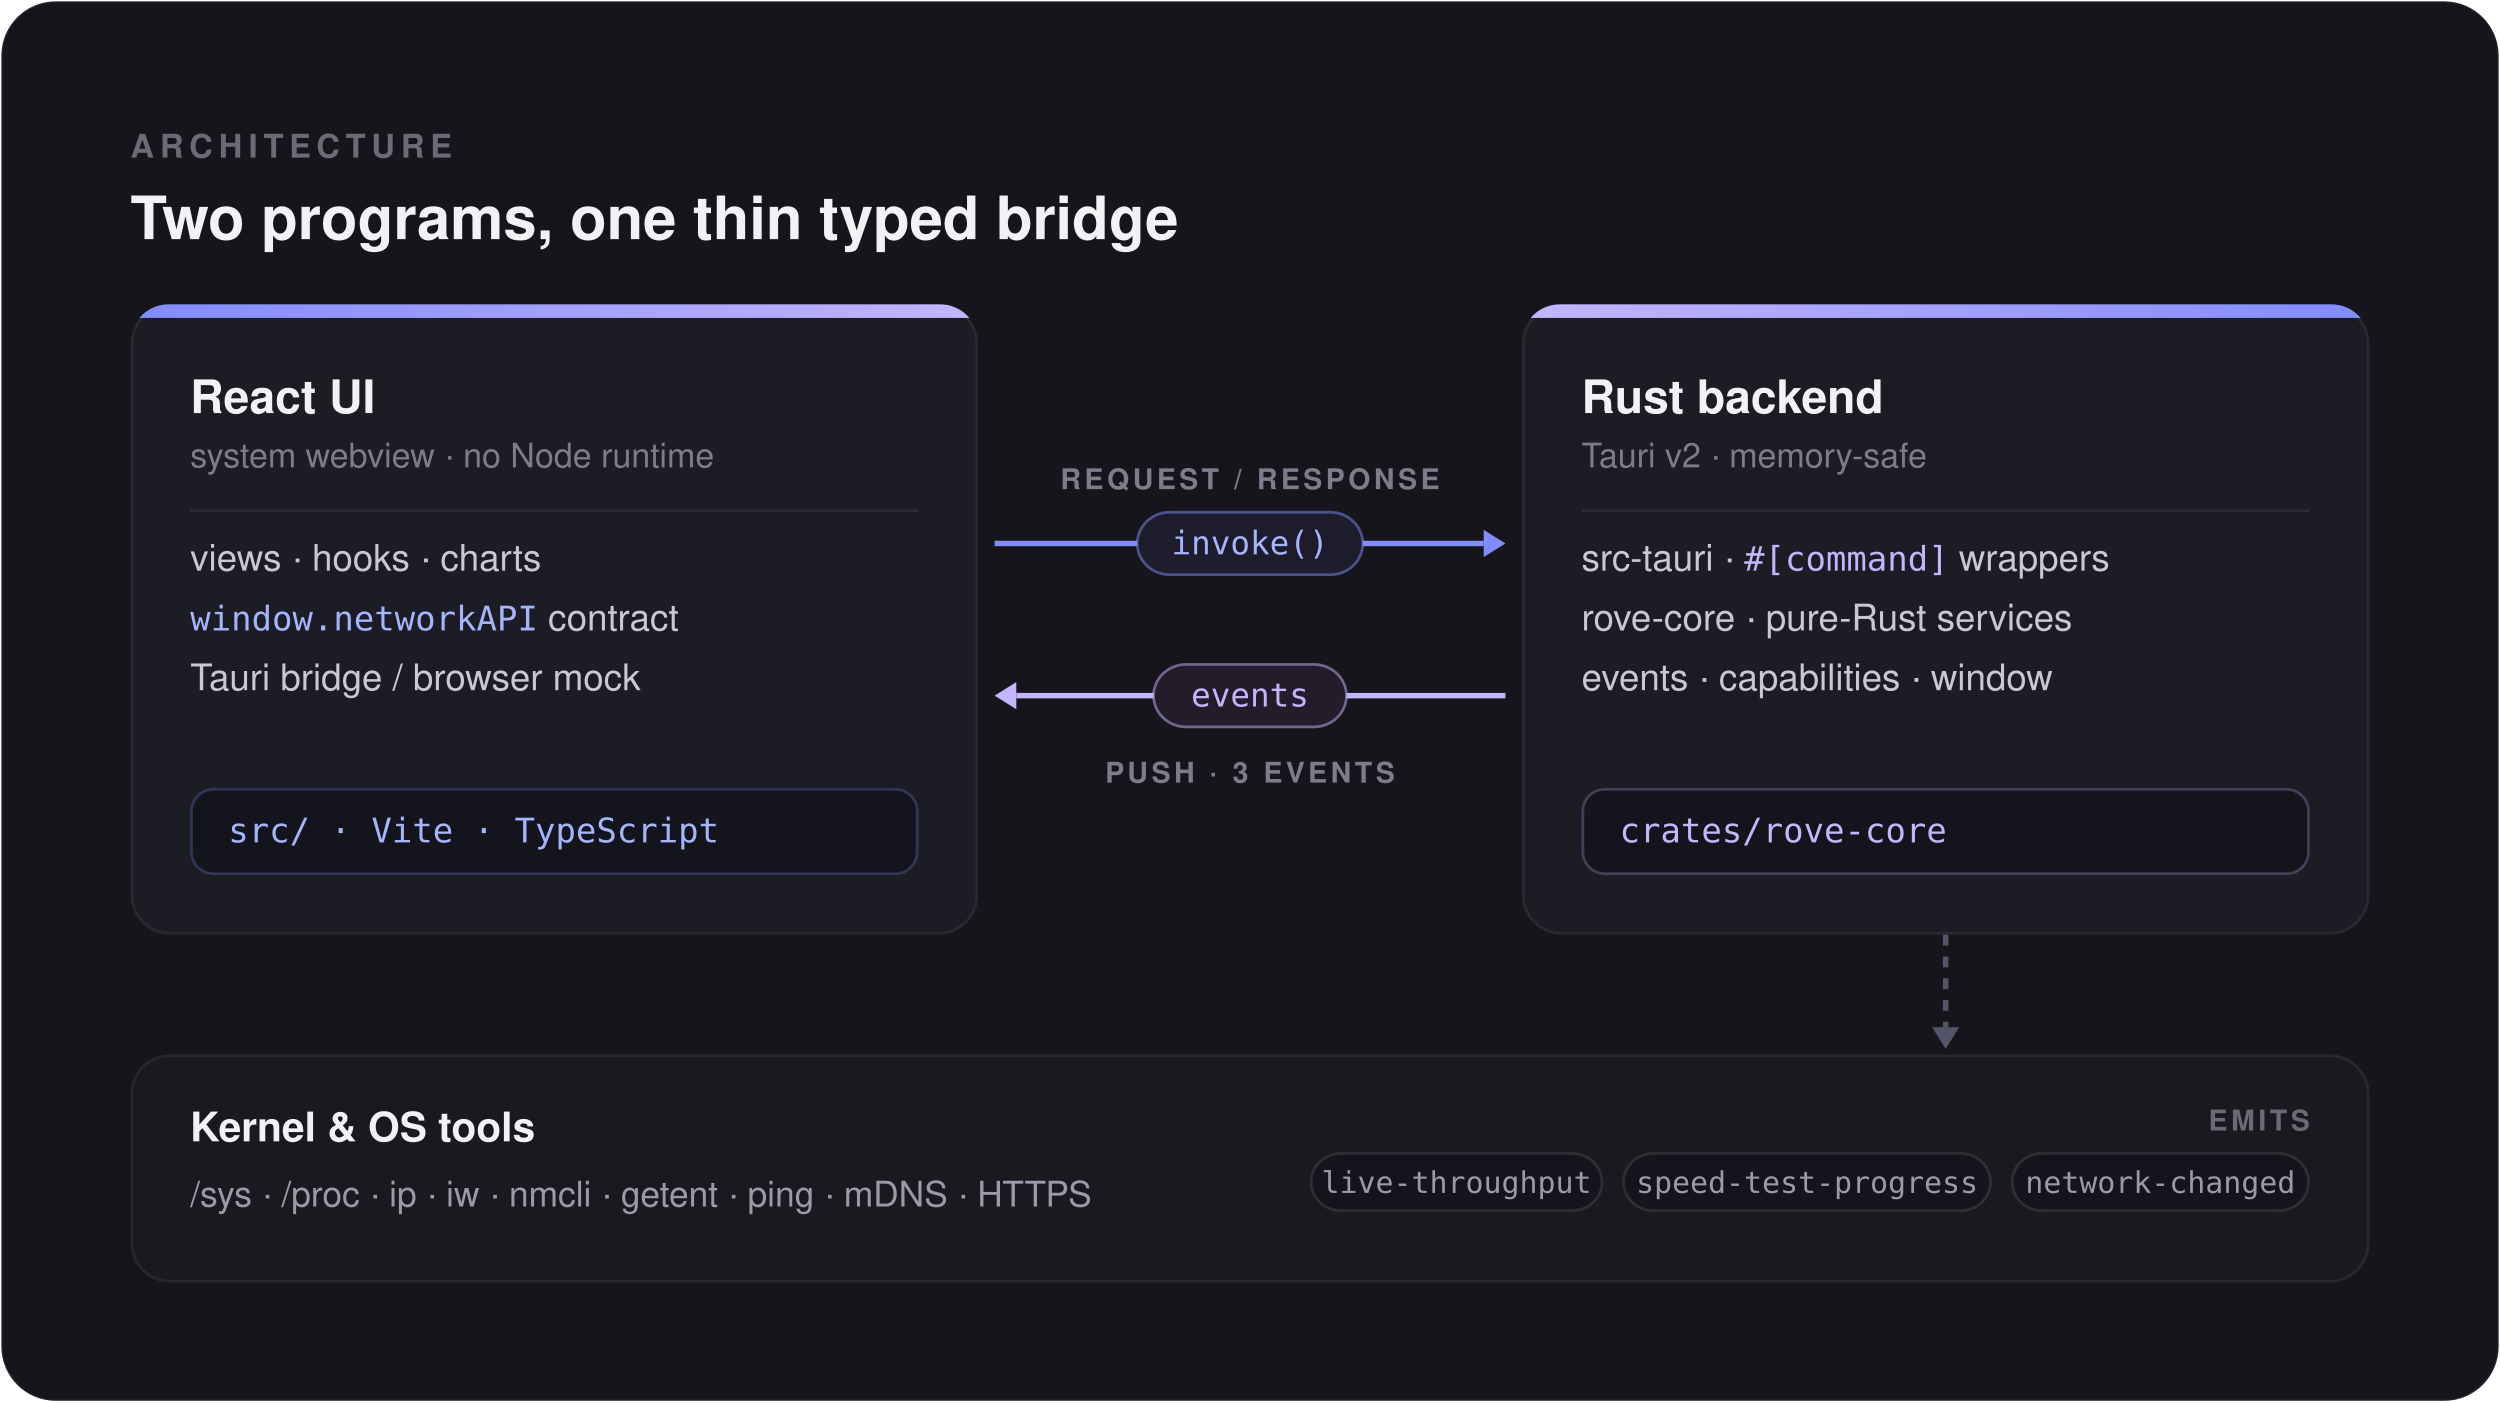
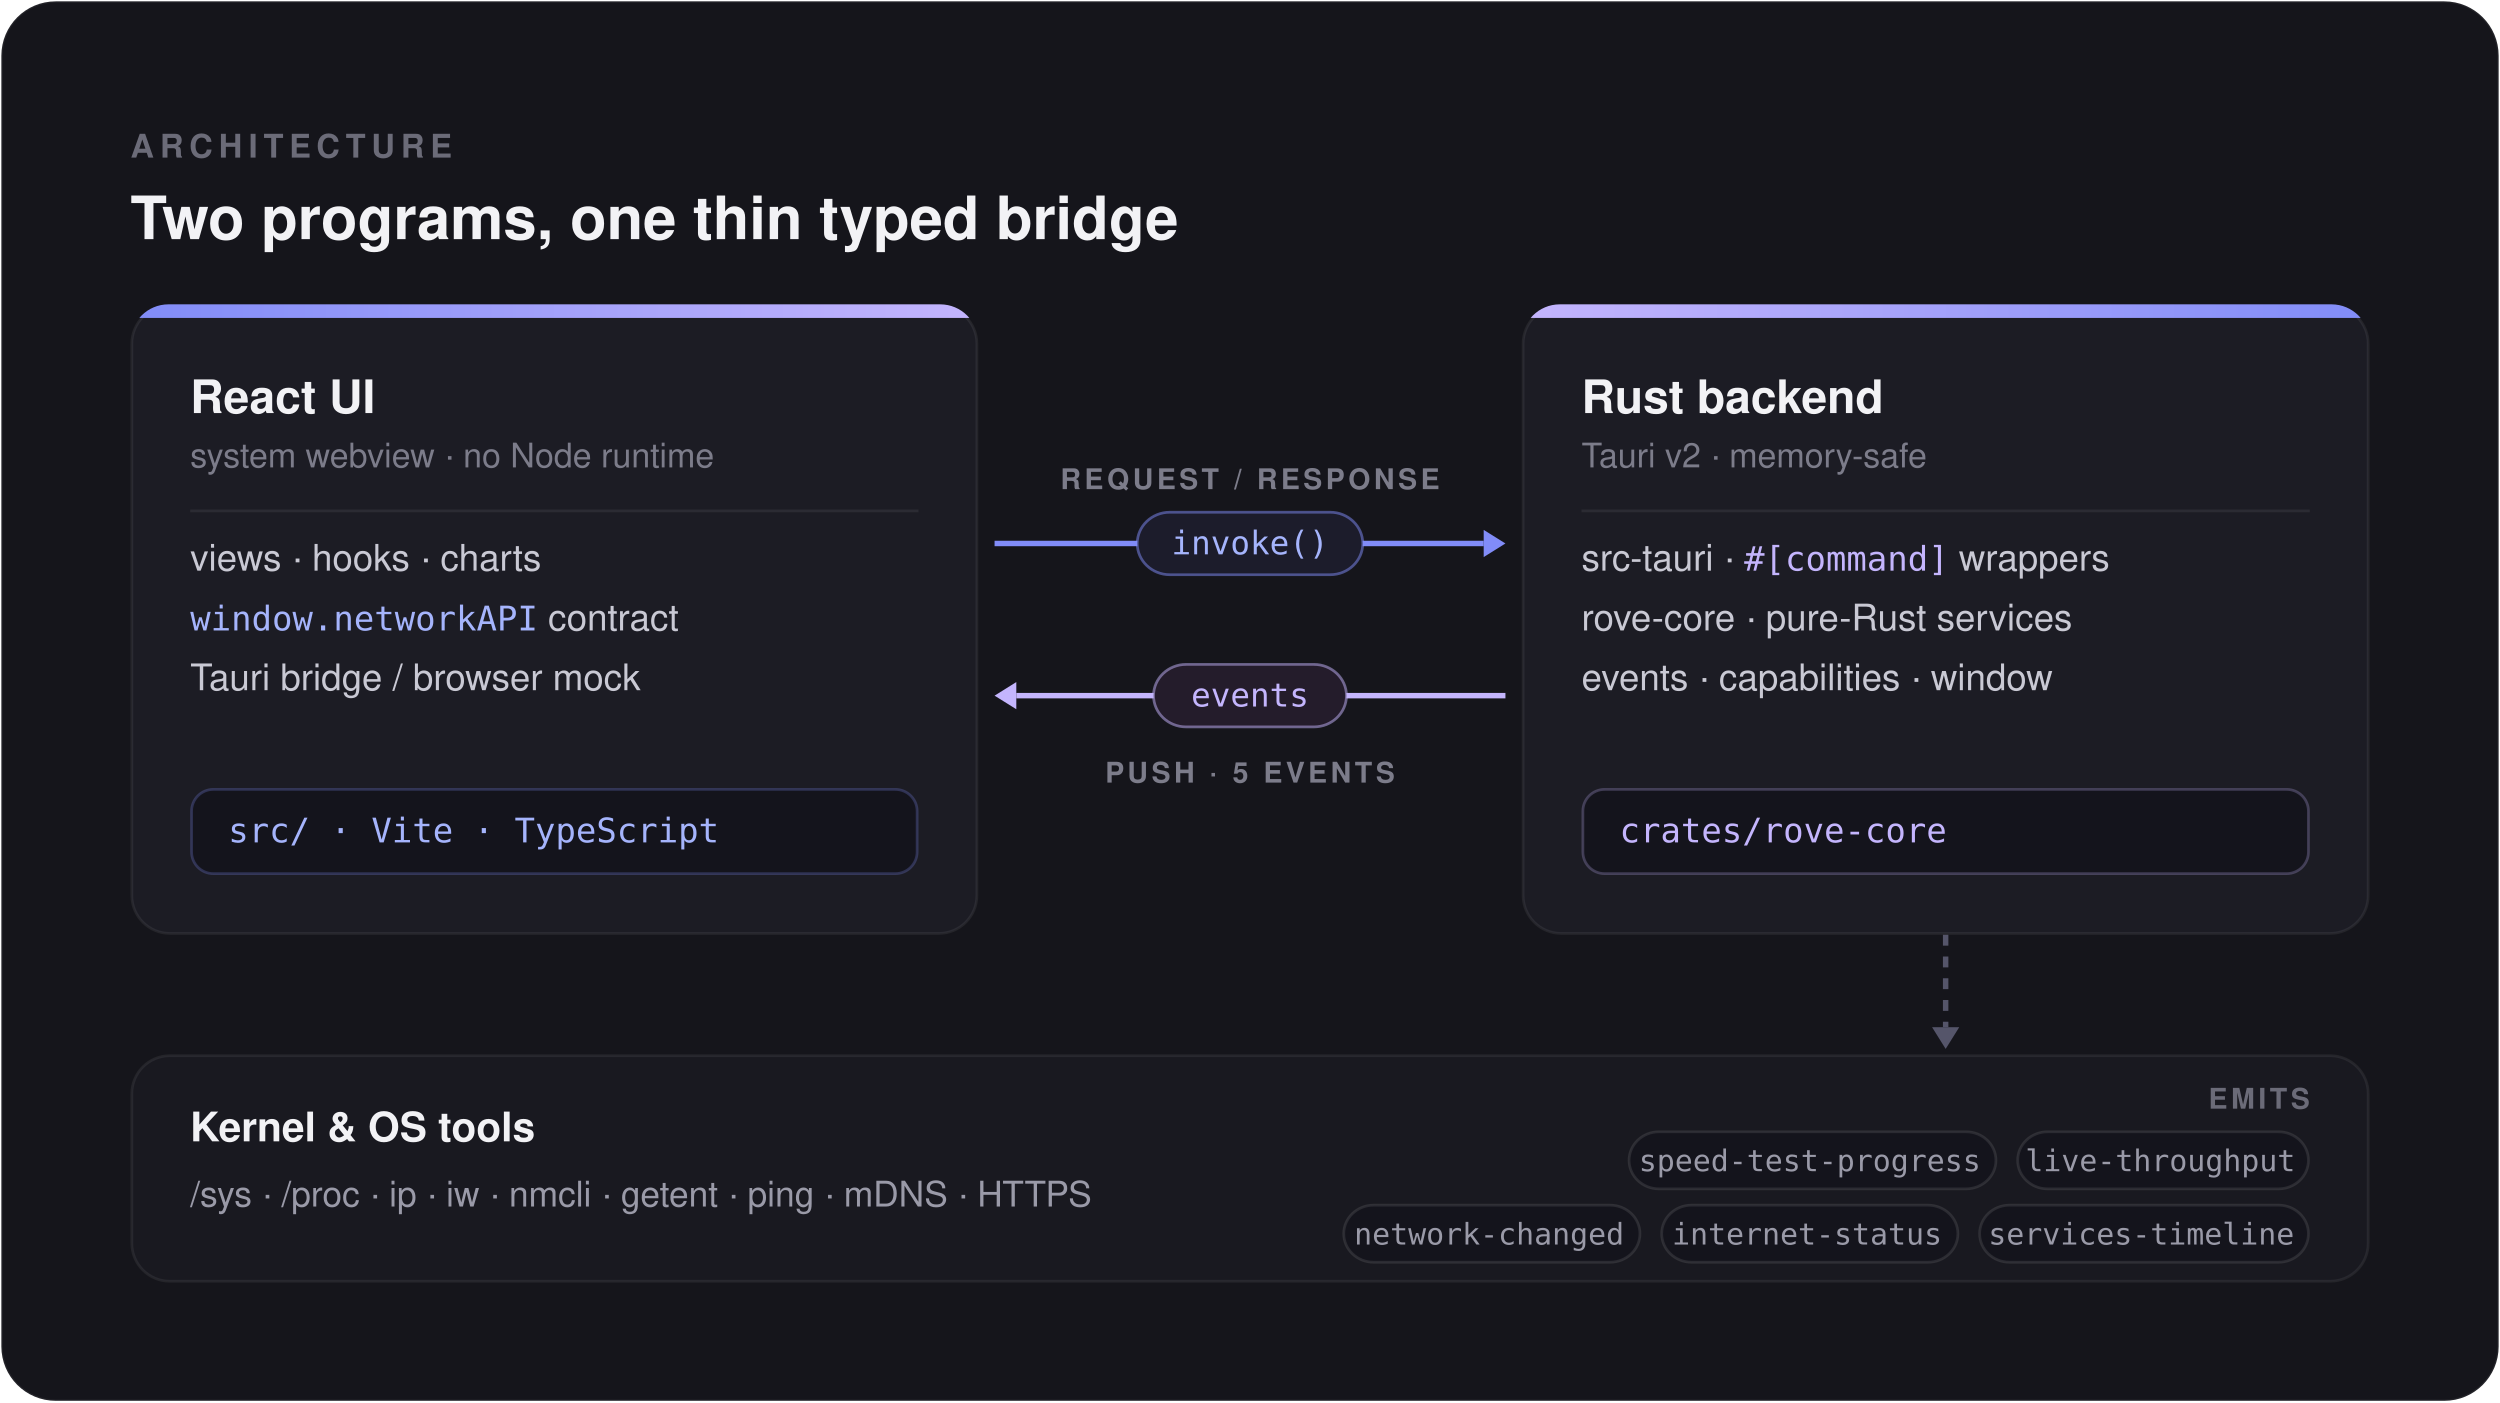
<svg xmlns="http://www.w3.org/2000/svg" width="920" height="516" viewBox="0 0 920 516" font-family="Helvetica Neue, Helvetica, Arial, sans-serif">
  <defs>
    <linearGradient id="gL" x1="0" y1="0" x2="1" y2="0">
      <stop offset="0" stop-color="#818cf8" />
      <stop offset="1" stop-color="#c4b5fd" />
    </linearGradient>
    <linearGradient id="gR" x1="0" y1="0" x2="1" y2="0">
      <stop offset="0" stop-color="#c4b5fd" />
      <stop offset="1" stop-color="#818cf8" />
    </linearGradient>
    <clipPath id="clipL">
      <rect x="48" y="112" width="312" height="232" rx="14" />
    </clipPath>
    <clipPath id="clipR">
      <rect x="560" y="112" width="312" height="232" rx="14" />
    </clipPath>
  </defs>
  <rect x="0.5" y="0.5" width="919" height="515" rx="20" fill="#15151b" stroke="rgba(255,255,255,0.06)" />
  <text x="48" y="58" font-size="12" font-weight="600" letter-spacing="2.2" fill="#6b6b78">ARCHITECTURE</text>
  <text x="48" y="88" font-size="22" font-weight="700" fill="#f2f2f5">Two programs, one thin typed bridge</text>
  <rect x="48.5" y="112.5" width="311" height="231" rx="14" fill="#1c1c24" stroke="rgba(255,255,255,0.07)" />
  <rect x="48" y="112" width="312" height="5" fill="url(#gL)" clip-path="url(#clipL)" />
  <text x="70" y="152" font-size="17" font-weight="700" fill="#f2f2f5">React UI</text>
  <text x="70" y="172" font-size="12.5" fill="#7c7c8a">system webview · no Node runtime</text>
  <line x1="70" y1="188" x2="338" y2="188" stroke="rgba(255,255,255,0.07)" />
  <text x="70" y="210" font-size="13.5" fill="#c9c9d4">views · hooks · charts</text>
  <text x="70" y="232" font-size="13.5" fill="#c9c9d4">
    <tspan font-family="Menlo, Consolas, monospace" font-size="12.5" fill="#a5b4fc">window.networkAPI</tspan> contract</text>
  <text x="70" y="254" font-size="13.5" fill="#c9c9d4">Tauri bridge / browser mock</text>
  <rect x="70.5" y="290.5" width="267" height="31" rx="8" fill="#14141c" stroke="rgba(129,140,248,0.25)" />
  <text x="84" y="310" font-family="Menlo, Consolas, monospace" font-size="12.5" fill="#a5b4fc">src/ · Vite · TypeScript</text>
  <rect x="560.5" y="112.5" width="311" height="231" rx="14" fill="#1c1c24" stroke="rgba(255,255,255,0.07)" />
  <rect x="560" y="112" width="312" height="5" fill="url(#gR)" clip-path="url(#clipR)" />
  <text x="582" y="152" font-size="17" font-weight="700" fill="#f2f2f5">Rust backend</text>
  <text x="582" y="172" font-size="12.5" fill="#7c7c8a">Tauri v2 · memory-safe</text>
  <line x1="582" y1="188" x2="850" y2="188" stroke="rgba(255,255,255,0.07)" />
  <text x="582" y="210" font-size="13.5" fill="#c9c9d4">src-tauri · <tspan font-family="Menlo, Consolas, monospace" font-size="12.5" fill="#c4b5fd">#[command]</tspan> wrappers</text>
  <text x="582" y="232" font-size="13.5" fill="#c9c9d4">rove-core · pure-Rust services</text>
  <text x="582" y="254" font-size="13.5" fill="#c9c9d4">events · capabilities · window</text>
  <rect x="582.5" y="290.5" width="267" height="31" rx="8" fill="#14141c" stroke="rgba(196,181,253,0.25)" />
  <text x="596" y="310" font-family="Menlo, Consolas, monospace" font-size="12.5" fill="#c4b5fd">crates/rove-core</text>
  <text x="460" y="180" font-size="10.5" font-weight="600" letter-spacing="1.3" fill="#7c7c8a" text-anchor="middle">REQUEST / RESPONSE</text>
  <line x1="366" y1="200" x2="546" y2="200" stroke="#818cf8" stroke-width="2" />
  <polygon points="546,195 554,200 546,205" fill="#818cf8" />
  <rect x="418.5" y="188.5" width="83" height="23" rx="12" fill="#1c1c2b" stroke="rgba(129,140,248,0.5)" />
  <text x="460" y="204" font-family="Menlo, Consolas, monospace" font-size="12" fill="#a5b4fc" text-anchor="middle">invoke()</text>
  <line x1="374" y1="256" x2="554" y2="256" stroke="#c4b5fd" stroke-width="2" />
  <polygon points="374,251 366,256 374,261" fill="#c4b5fd" />
  <rect x="424.5" y="244.5" width="71" height="23" rx="12" fill="#241c2b" stroke="rgba(196,181,253,0.5)" />
  <text x="460" y="260" font-family="Menlo, Consolas, monospace" font-size="12" fill="#c4b5fd" text-anchor="middle">events</text>
-   <text x="460" y="288" font-size="10.5" font-weight="600" letter-spacing="1.3" fill="#7c7c8a" text-anchor="middle">PUSH · 3 EVENTS</text>
+   <text x="460" y="288" font-size="10.5" font-weight="600" letter-spacing="1.3" fill="#7c7c8a" text-anchor="middle">PUSH · 5 EVENTS</text>
  <line x1="716" y1="344" x2="716" y2="378" stroke="#55556a" stroke-width="2" stroke-dasharray="4 4" />
  <polygon points="711,378 721,378 716,386" fill="#55556a" />
  <rect x="48.5" y="388.5" width="823" height="83" rx="14" fill="#191920" stroke="rgba(255,255,255,0.07)" />
  <text x="70" y="420" font-size="15" font-weight="700" fill="#f2f2f5">Kernel &amp; OS tools</text>
  <text x="70" y="444" font-size="13" fill="#9a9aa8">/sys · /proc · ip · iw · nmcli · getent · ping · mDNS · HTTPS</text>
-   <text x="850" y="416" font-size="10.5" font-weight="600" letter-spacing="1.3" fill="#6b6b78" text-anchor="end">EMITS</text>
-   <rect x="482.5" y="424.5" width="107" height="21" rx="11" fill="#14141c" stroke="rgba(255,255,255,0.1)" />
-   <text x="536" y="439" font-family="Menlo, Consolas, monospace" font-size="11" fill="#9a9aa8" text-anchor="middle">live-throughput</text>
-   <rect x="597.5" y="424.5" width="135" height="21" rx="11" fill="#14141c" stroke="rgba(255,255,255,0.1)" />
-   <text x="665" y="439" font-family="Menlo, Consolas, monospace" font-size="11" fill="#9a9aa8" text-anchor="middle">speed-test-progress</text>
-   <rect x="740.5" y="424.5" width="109" height="21" rx="11" fill="#14141c" stroke="rgba(255,255,255,0.1)" />
-   <text x="795" y="439" font-family="Menlo, Consolas, monospace" font-size="11" fill="#9a9aa8" text-anchor="middle">network-changed</text>
+   <text x="850" y="408" font-size="10.5" font-weight="600" letter-spacing="1.3" fill="#6b6b78" text-anchor="end">EMITS</text>
+   <rect x="599.5" y="416.5" width="135" height="21" rx="11" fill="#14141c" stroke="rgba(255,255,255,0.1)" />
+   <text x="666" y="431" font-family="Menlo, Consolas, monospace" font-size="11" fill="#9a9aa8" text-anchor="middle">speed-test-progress</text>
+   <rect x="742.5" y="416.5" width="107" height="21" rx="11" fill="#14141c" stroke="rgba(255,255,255,0.1)" />
+   <text x="795" y="431" font-family="Menlo, Consolas, monospace" font-size="11" fill="#9a9aa8" text-anchor="middle">live-throughput</text>
+   <rect x="494.5" y="443.5" width="109" height="21" rx="11" fill="#14141c" stroke="rgba(255,255,255,0.1)" />
+   <text x="548" y="458" font-family="Menlo, Consolas, monospace" font-size="11" fill="#9a9aa8" text-anchor="middle">network-changed</text>
+   <rect x="611.5" y="443.5" width="109" height="21" rx="11" fill="#14141c" stroke="rgba(255,255,255,0.1)" />
+   <text x="665" y="458" font-family="Menlo, Consolas, monospace" font-size="11" fill="#9a9aa8" text-anchor="middle">internet-status</text>
+   <rect x="728.5" y="443.5" width="121" height="21" rx="11" fill="#14141c" stroke="rgba(255,255,255,0.1)" />
+   <text x="788" y="458" font-family="Menlo, Consolas, monospace" font-size="11" fill="#9a9aa8" text-anchor="middle">services-timeline</text>
</svg>
